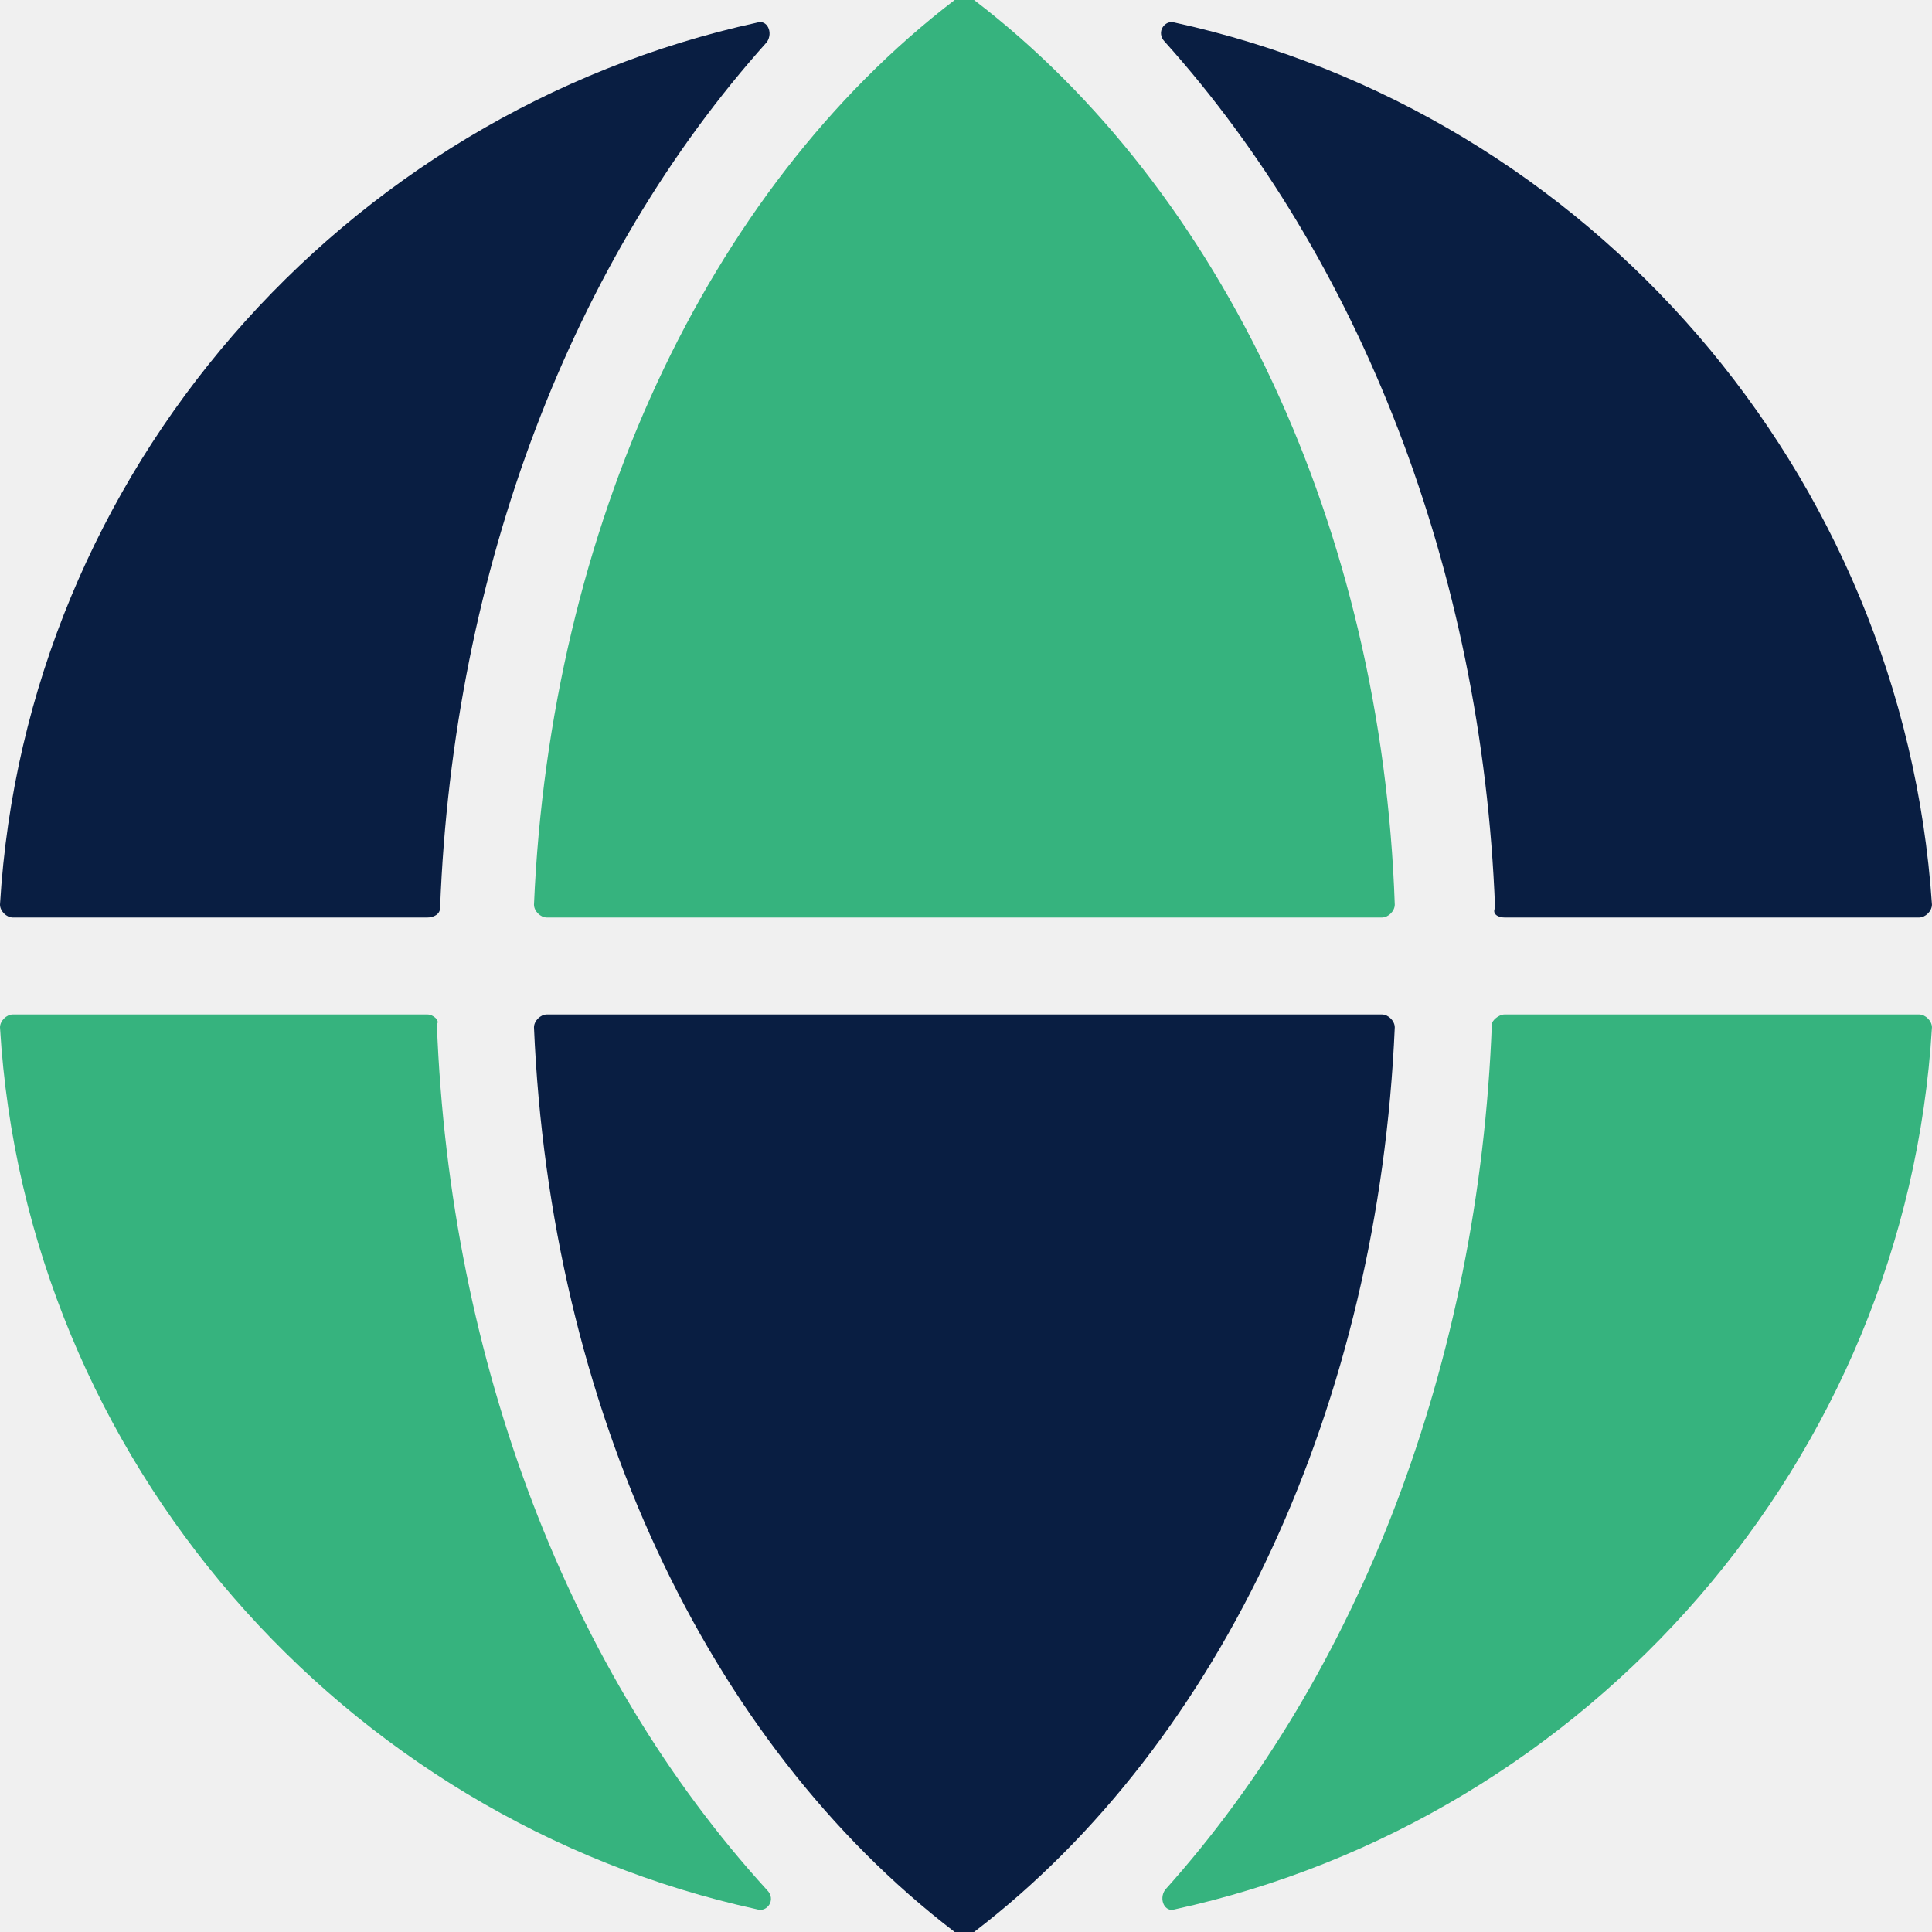
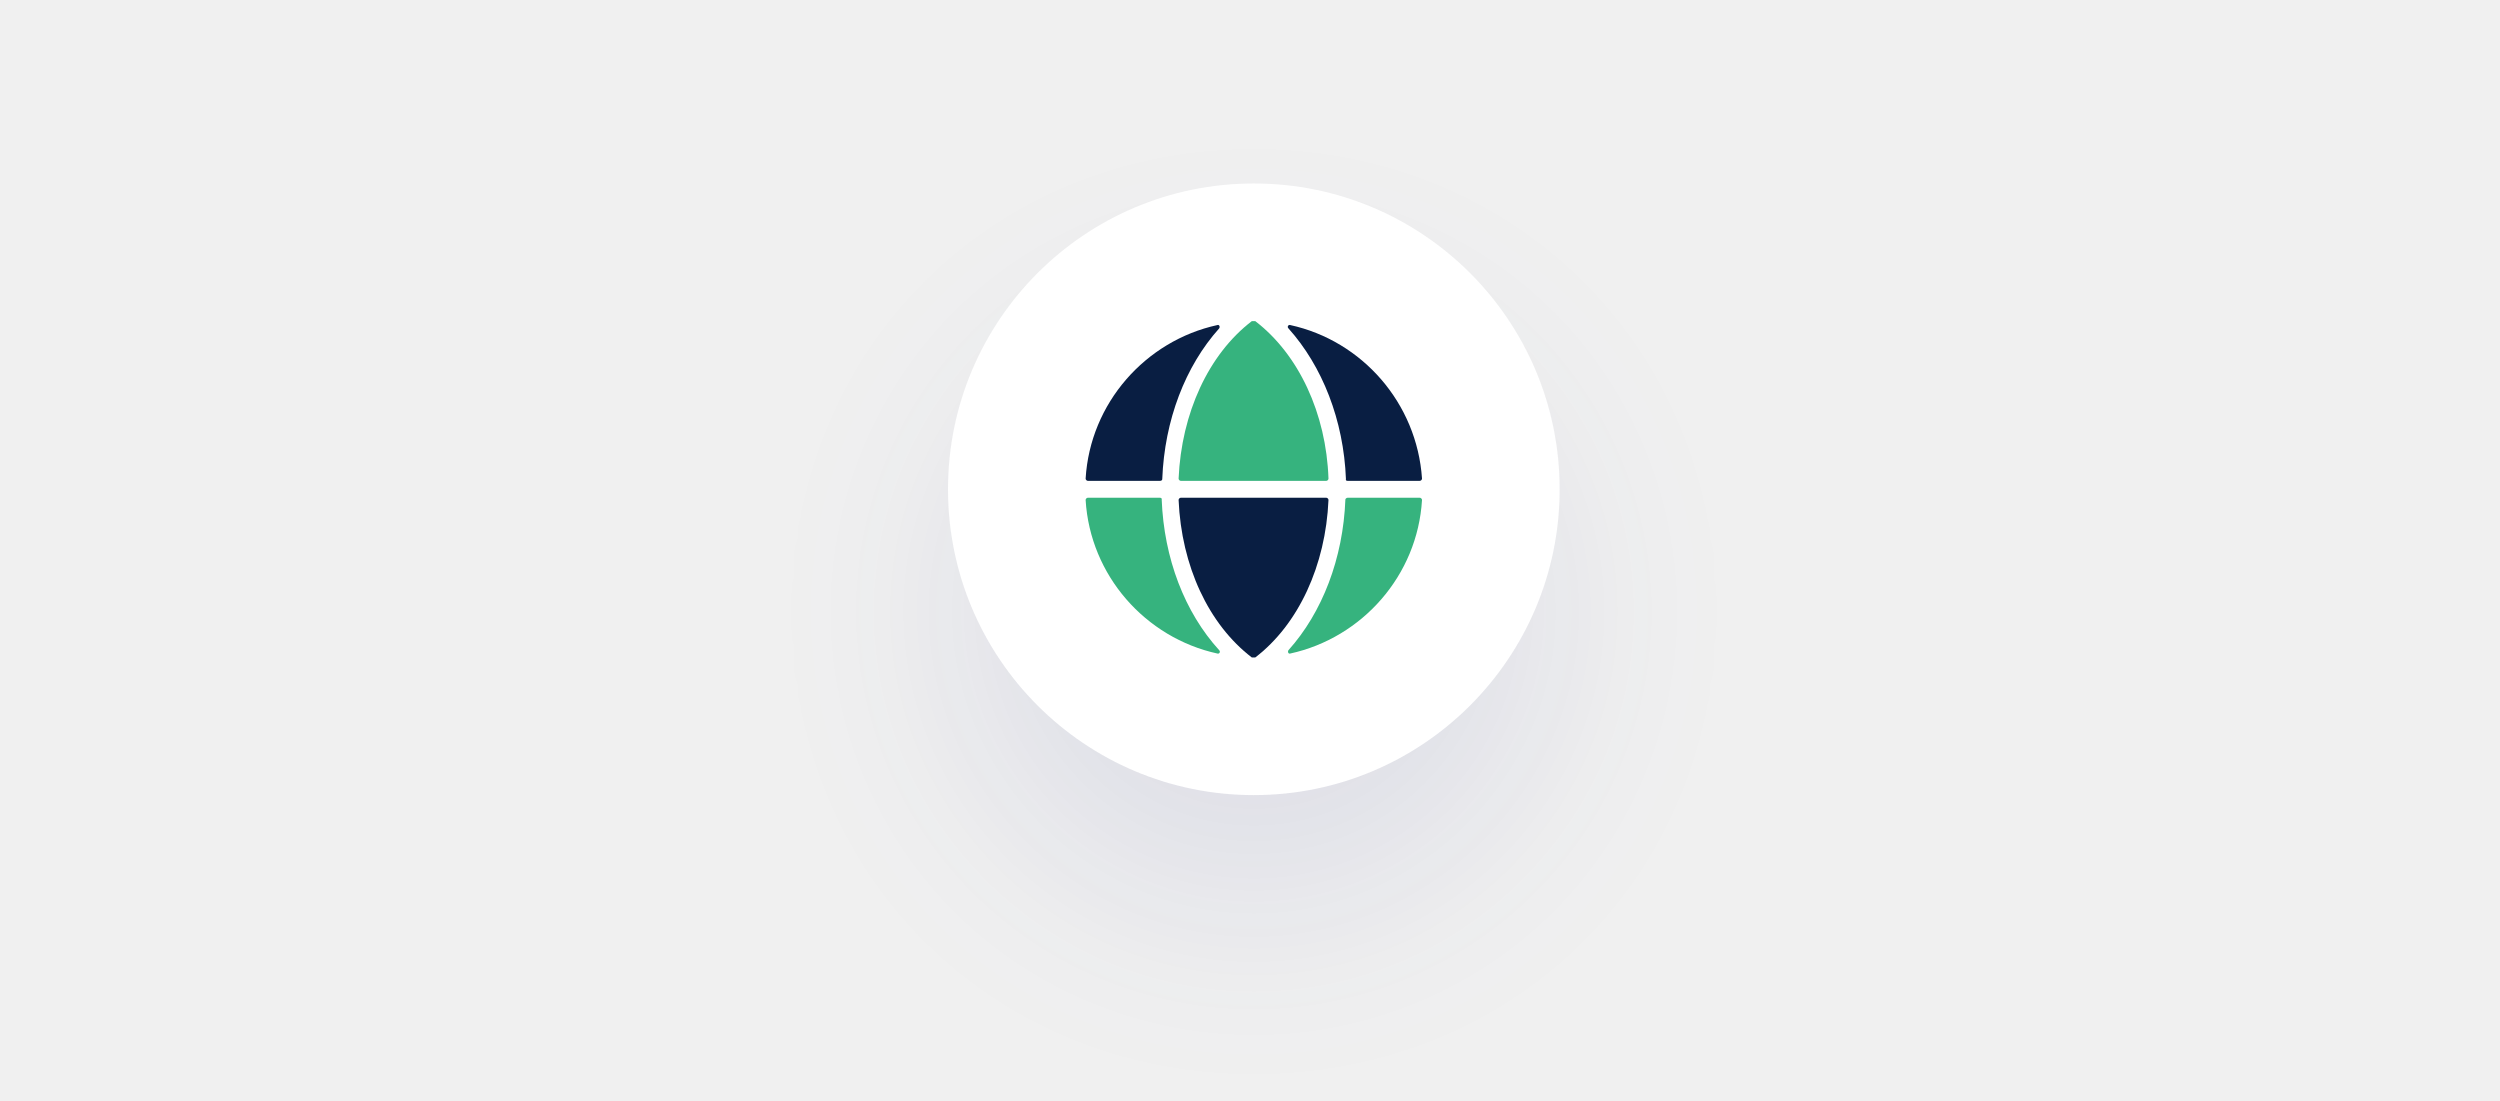
- <svg xmlns="http://www.w3.org/2000/svg" width="44" height="44" viewBox="0 0 44 44" fill="none">
-   <path d="M34.271 20.896H43.704C43.852 20.896 43.999 20.749 43.999 20.601C43.336 10.742 36.187 2.575 26.753 0.514C26.532 0.441 26.311 0.735 26.532 0.956C30.954 5.886 33.755 12.949 34.049 20.675C33.976 20.822 34.123 20.896 34.271 20.896Z" fill="#091E42" />
-   <path d="M22.184 0C22.11 0 22.037 0 21.963 0C21.889 0 21.816 0 21.742 0C16.067 4.341 12.529 12.067 12.161 20.602C12.161 20.749 12.308 20.896 12.456 20.896H31.471C31.618 20.896 31.765 20.749 31.765 20.602C31.471 12.067 27.859 4.341 22.184 0Z" fill="#36B37E" />
-   <path d="M12.456 23.104C12.308 23.104 12.161 23.251 12.161 23.398C12.529 32.007 16.067 39.659 21.742 44C21.816 44 21.889 44 21.963 44C22.037 44 22.11 44 22.184 44C27.859 39.659 31.397 31.933 31.765 23.398C31.765 23.251 31.618 23.104 31.471 23.104H12.456Z" fill="#091E42" />
-   <path d="M33.976 23.324C33.681 31.05 30.954 38.114 26.532 43.043C26.384 43.264 26.532 43.558 26.753 43.485C36.187 41.425 43.41 33.257 43.999 23.398C43.999 23.251 43.852 23.104 43.704 23.104H34.271C34.123 23.104 33.976 23.251 33.976 23.324Z" fill="#36B37E" />
-   <path d="M9.728 23.104H0.294C0.147 23.104 -0 23.251 -0 23.398C0.589 33.257 7.812 41.425 17.246 43.485C17.467 43.558 17.688 43.264 17.467 43.043C12.971 38.114 10.244 31.05 9.949 23.324C10.023 23.251 9.876 23.104 9.728 23.104Z" fill="#36B37E" />
-   <path d="M10.023 20.675C10.318 12.949 13.045 5.886 17.467 0.956C17.614 0.735 17.467 0.441 17.246 0.514C7.812 2.575 0.589 10.742 -0 20.601C-0 20.749 0.147 20.896 0.294 20.896H9.728C9.876 20.896 10.023 20.822 10.023 20.675Z" fill="#091E42" />
+ <svg xmlns="http://www.w3.org/2000/svg" width="327" height="144" viewBox="0 0 327 144" fill="none">
+   <g filter="url(#filter0_d_48_1417)">
+     <circle cx="164" cy="64" r="40" fill="white" />
+   </g>
+   <g clip-path="url(#clip0_48_1417)">
+     <path d="M176.271 62.896H185.704C185.852 62.896 185.999 62.749 185.999 62.601C185.336 52.742 178.187 44.575 168.753 42.514C168.532 42.441 168.311 42.735 168.532 42.956C172.954 47.886 175.755 54.949 176.049 62.675C175.976 62.822 176.123 62.896 176.271 62.896Z" fill="#091E42" />
+     <path d="M164.184 42C164.11 42 164.037 42 163.963 42C163.889 42 163.816 42 163.742 42C158.067 46.341 154.529 54.067 154.161 62.602C154.161 62.749 154.308 62.896 154.455 62.896H173.471C173.618 62.896 173.765 62.749 173.765 62.602C173.471 54.067 169.859 46.341 164.184 42Z" fill="#36B37E" />
+     <path d="M154.455 65.103C154.308 65.103 154.161 65.251 154.161 65.398C154.529 74.007 158.067 81.659 163.742 86C163.816 86 163.889 86 163.963 86C164.037 86 164.11 86 164.184 86C169.859 81.659 173.397 73.933 173.765 65.398C173.765 65.251 173.618 65.103 173.471 65.103H154.455Z" fill="#091E42" />
+     <path d="M175.976 65.324C175.681 73.05 172.954 80.114 168.532 85.043C168.384 85.264 168.532 85.558 168.753 85.485C178.187 83.425 185.41 75.257 185.999 65.398C185.999 65.251 185.852 65.103 185.704 65.103H176.271C176.123 65.103 175.976 65.251 175.976 65.324Z" fill="#36B37E" />
+     <path d="M151.728 65.103H142.294C142.147 65.103 142 65.251 142 65.398C142.589 75.257 149.812 83.425 159.246 85.485C159.467 85.558 159.688 85.264 159.467 85.043C154.971 80.114 152.244 73.05 151.949 65.324C152.023 65.251 151.876 65.103 151.728 65.103Z" fill="#36B37E" />
+     <path d="M152.023 62.675C152.318 54.949 155.045 47.886 159.467 42.956C159.614 42.735 159.467 42.441 159.246 42.514C149.812 44.575 142.589 52.742 142 62.601C142 62.749 142.147 62.896 142.294 62.896H151.728C151.876 62.896 152.023 62.822 152.023 62.675Z" fill="#091E42" />
+   </g>
+   <defs>
+     <filter id="filter0_d_48_1417" x="100" y="16" width="128" height="128" filterUnits="userSpaceOnUse" color-interpolation-filters="sRGB">
+       <feFlood flood-opacity="0" result="BackgroundImageFix" />
+       <feColorMatrix in="SourceAlpha" type="matrix" values="0 0 0 0 0 0 0 0 0 0 0 0 0 0 0 0 0 0 127 0" result="hardAlpha" />
+       <feOffset dy="16" />
+       <feGaussianBlur stdDeviation="12" />
+       <feColorMatrix type="matrix" values="0 0 0 0 0.146 0 0 0 0 0.185 0 0 0 0 0.537 0 0 0 0.08 0" />
+       <feBlend mode="normal" in2="BackgroundImageFix" result="effect1_dropShadow_48_1417" />
+       <feBlend mode="normal" in="SourceGraphic" in2="effect1_dropShadow_48_1417" result="shape" />
+     </filter>
+     <clipPath id="clip0_48_1417">
+       <rect width="44" height="44" fill="white" transform="translate(142 42)" />
+     </clipPath>
+   </defs>
</svg>
